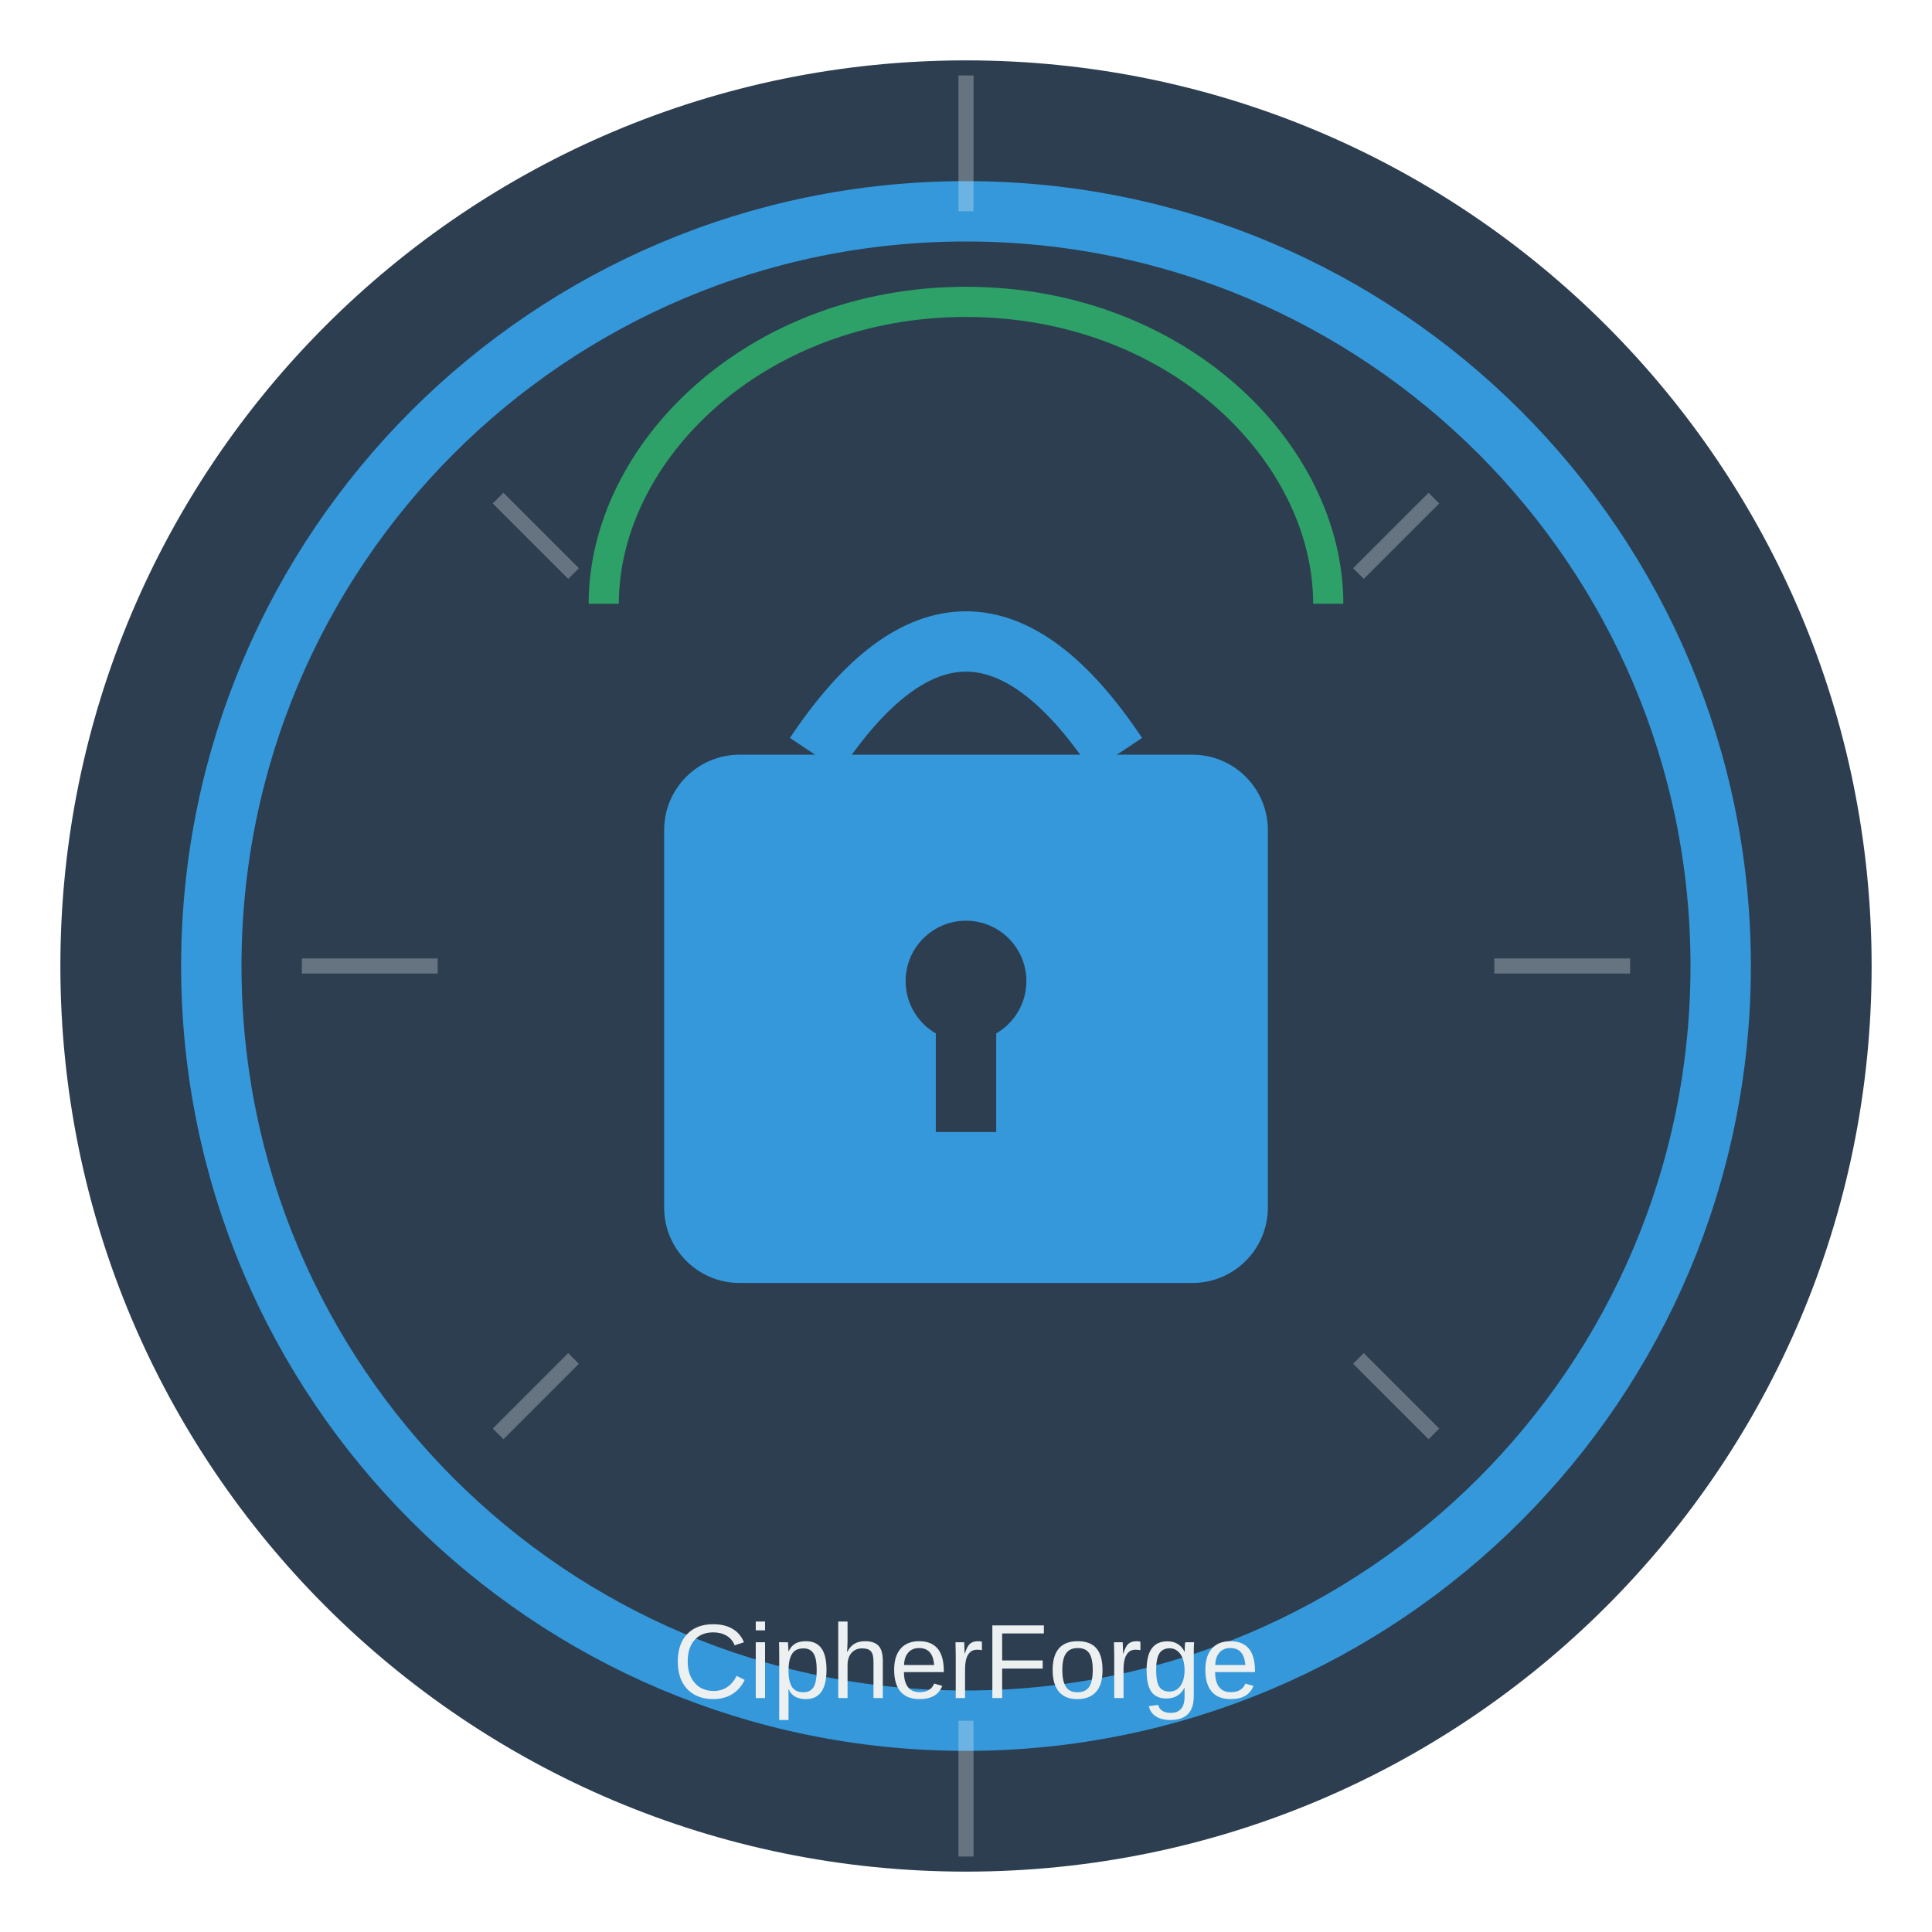
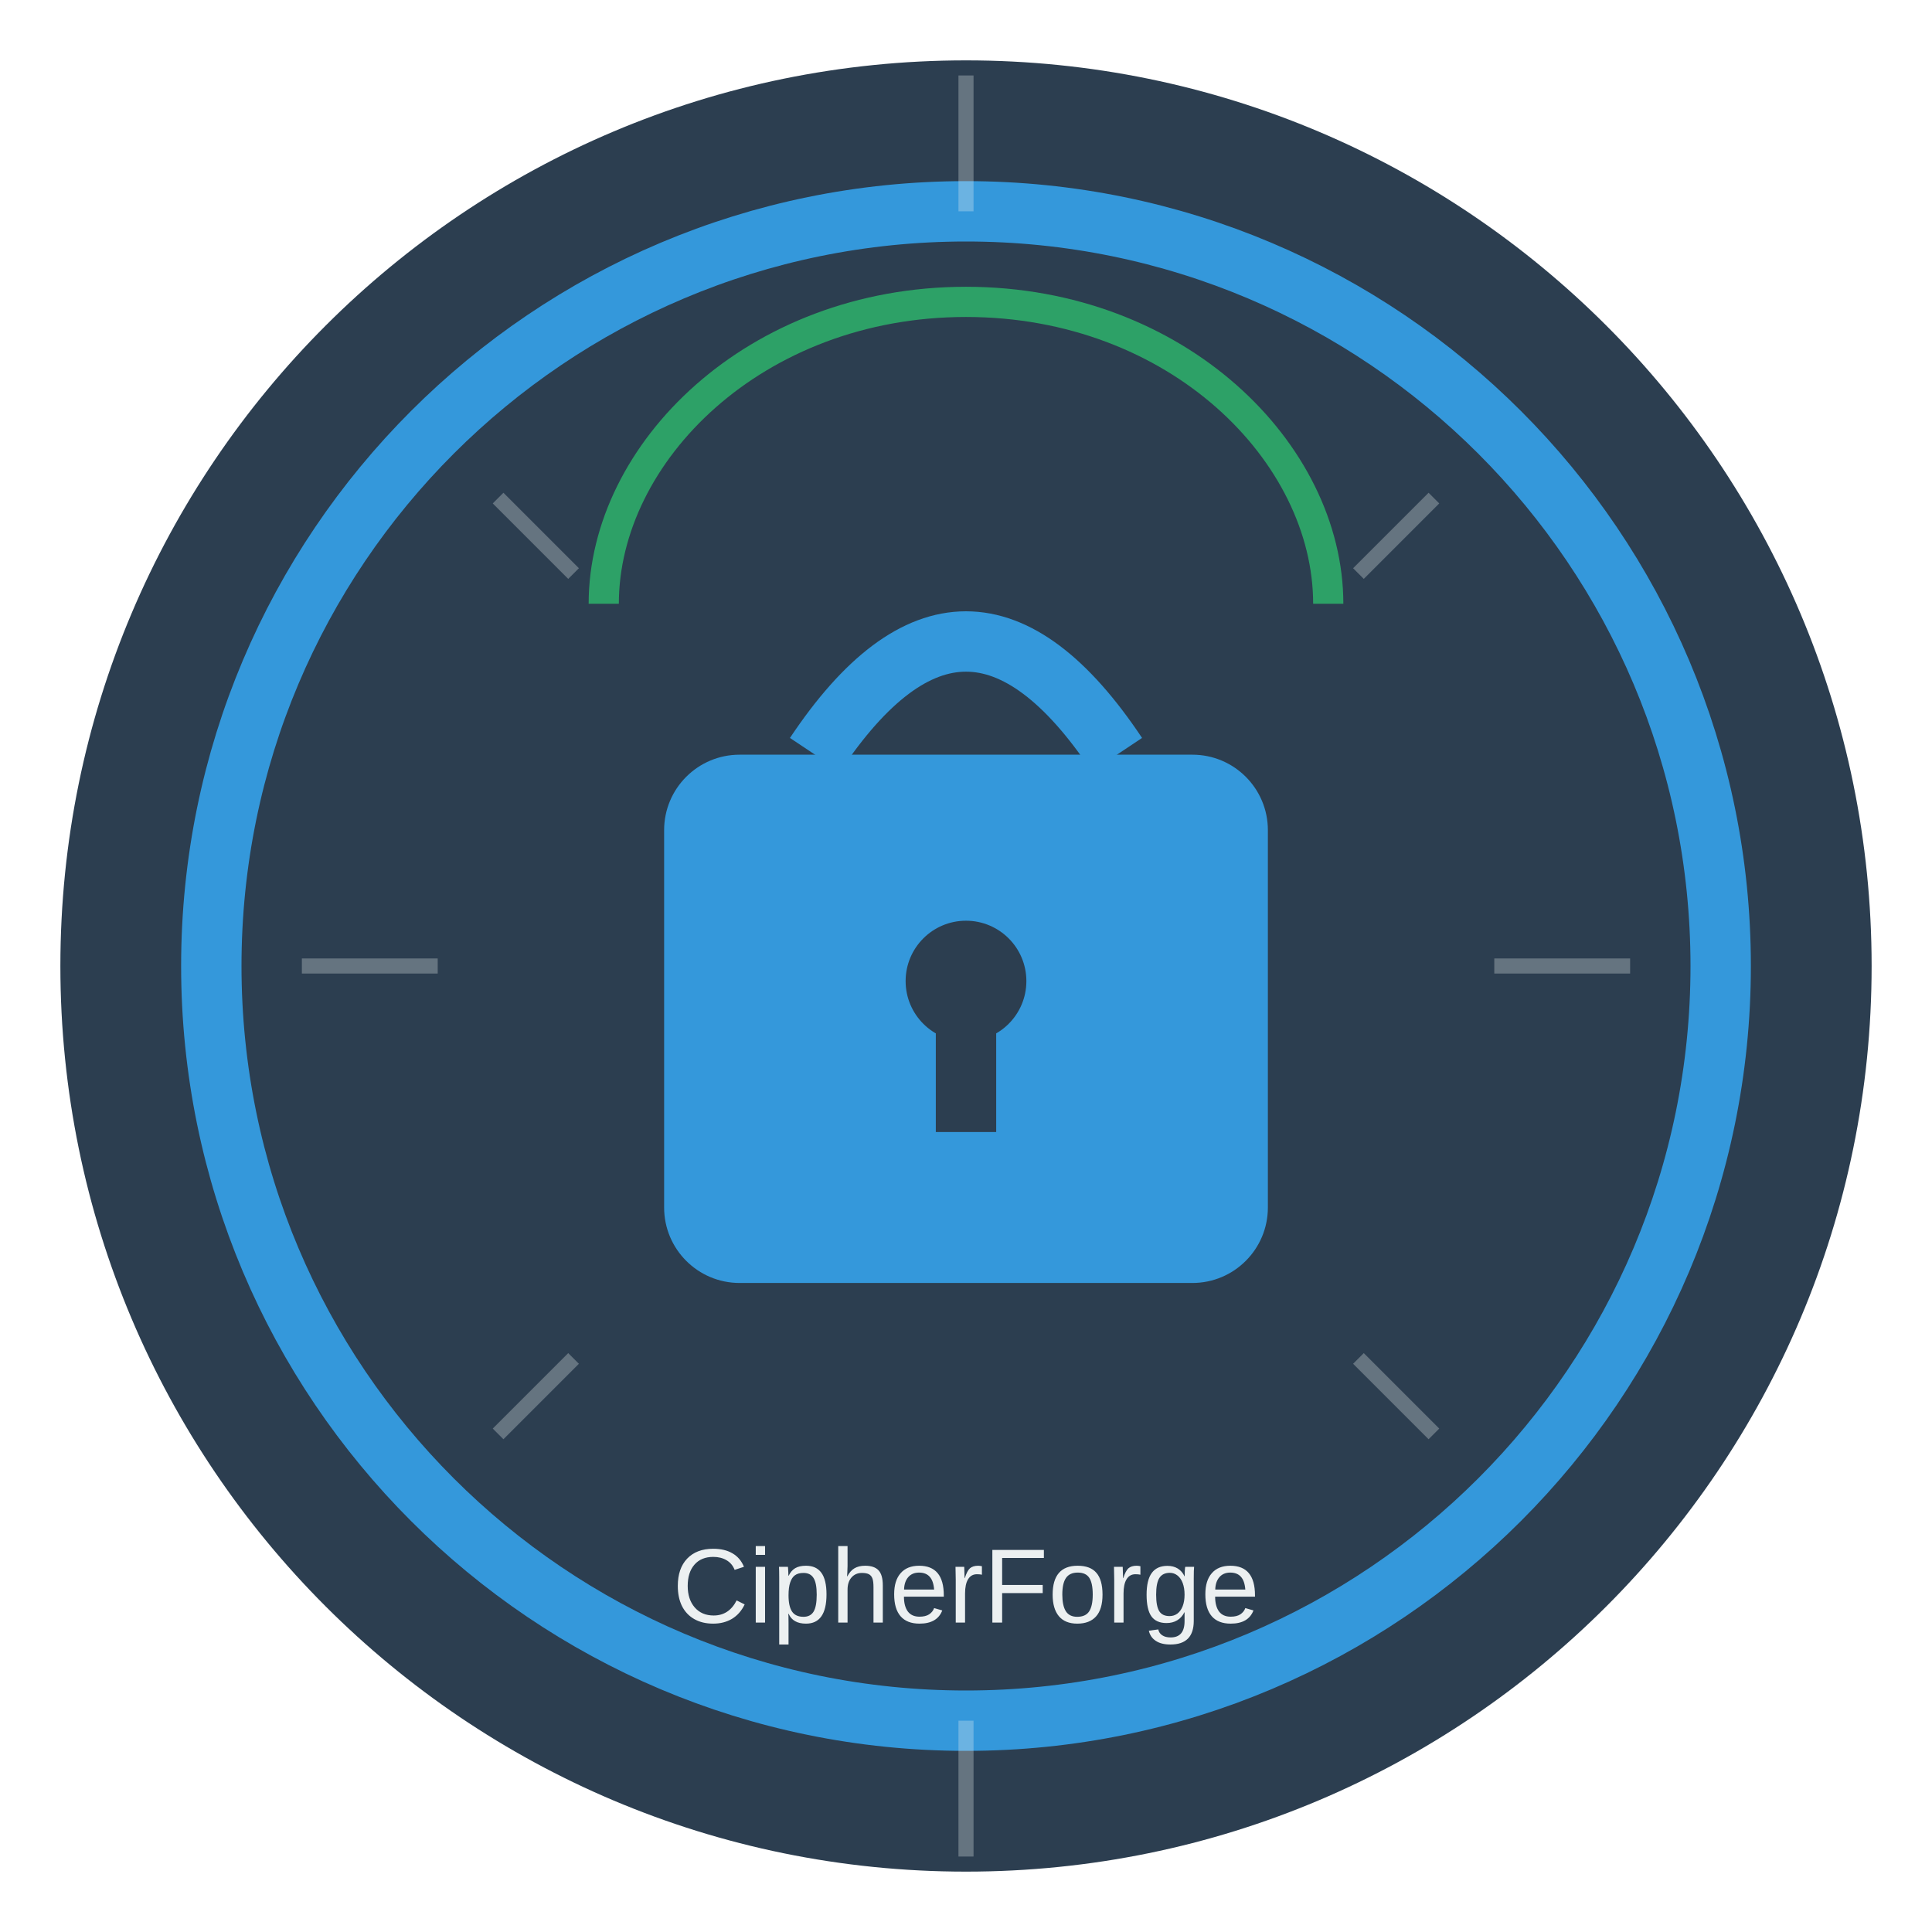
<svg xmlns="http://www.w3.org/2000/svg" width="256" height="256" viewBox="0 0 256 256">
  <circle cx="128" cy="128" r="120" fill="#2c3e50" />
  <circle cx="128" cy="128" r="100" stroke="#3498db" stroke-width="8" fill="none" />
  <rect x="88" y="100" width="80" height="70" rx="10" ry="10" fill="#3498db" />
  <path d="M 108,100 Q 128,70 148,100" stroke="#3498db" stroke-width="8" fill="none" />
  <circle cx="128" cy="130" r="8" fill="#2c3e50" />
  <rect x="124" y="130" width="8" height="20" fill="#2c3e50" />
  <path d="M 80,80 C 80,60 100,40 128,40 C 156,40 176,60 176,80" stroke="#2ecc71" stroke-width="4" fill="none" opacity="0.7" />
  <g opacity="0.3">
    <line x1="128" y1="28" x2="128" y2="10" stroke="#ecf0f1" stroke-width="2" />
    <line x1="198" y1="128" x2="216" y2="128" stroke="#ecf0f1" stroke-width="2" />
    <line x1="128" y1="228" x2="128" y2="246" stroke="#ecf0f1" stroke-width="2" />
    <line x1="58" y1="128" x2="40" y2="128" stroke="#ecf0f1" stroke-width="2" />
    <line x1="180" y1="76" x2="190" y2="66" stroke="#ecf0f1" stroke-width="2" />
    <line x1="180" y1="180" x2="190" y2="190" stroke="#ecf0f1" stroke-width="2" />
    <line x1="76" y1="180" x2="66" y2="190" stroke="#ecf0f1" stroke-width="2" />
    <line x1="76" y1="76" x2="66" y2="66" stroke="#ecf0f1" stroke-width="2" />
  </g>
-   <text x="128" y="225" text-anchor="middle" fill="#ecf0f1" font-family="Arial, sans-serif" font-size="14">
+   <text x="128" y="215" text-anchor="middle" fill="#ecf0f1" font-family="Arial, sans-serif" font-size="14">
        CipherForge
    </text>
</svg>
